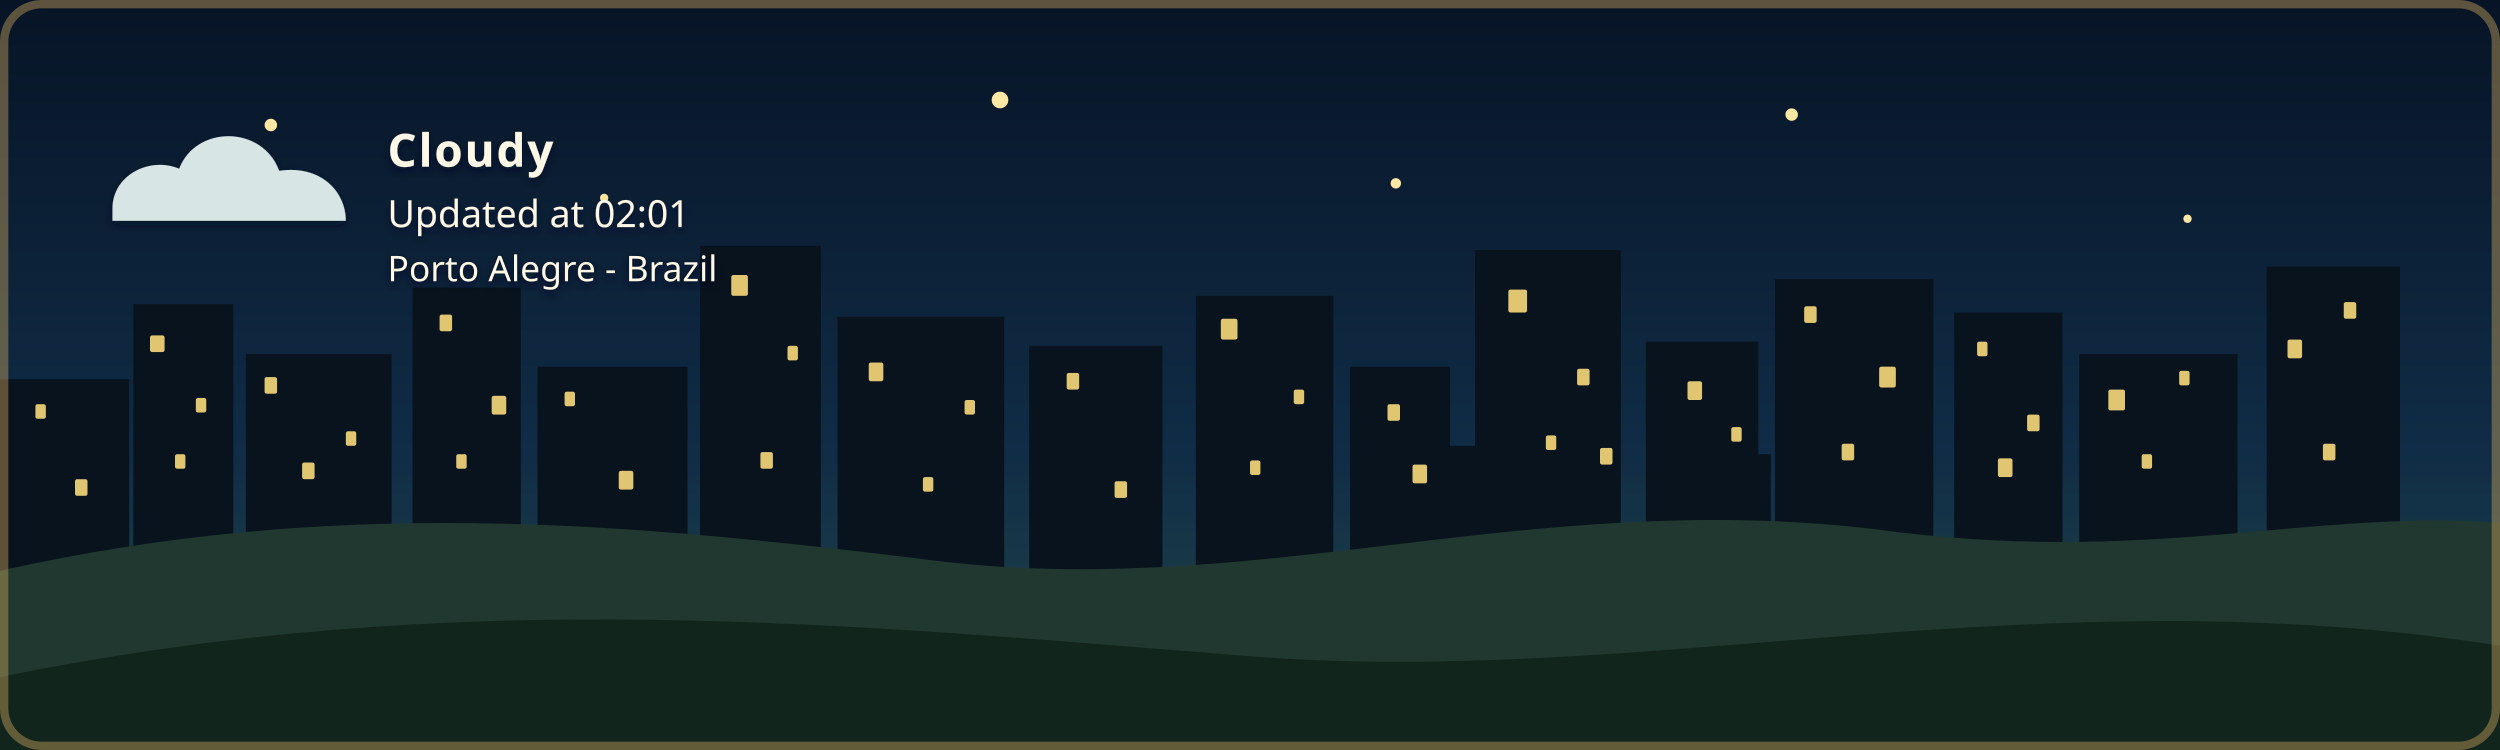
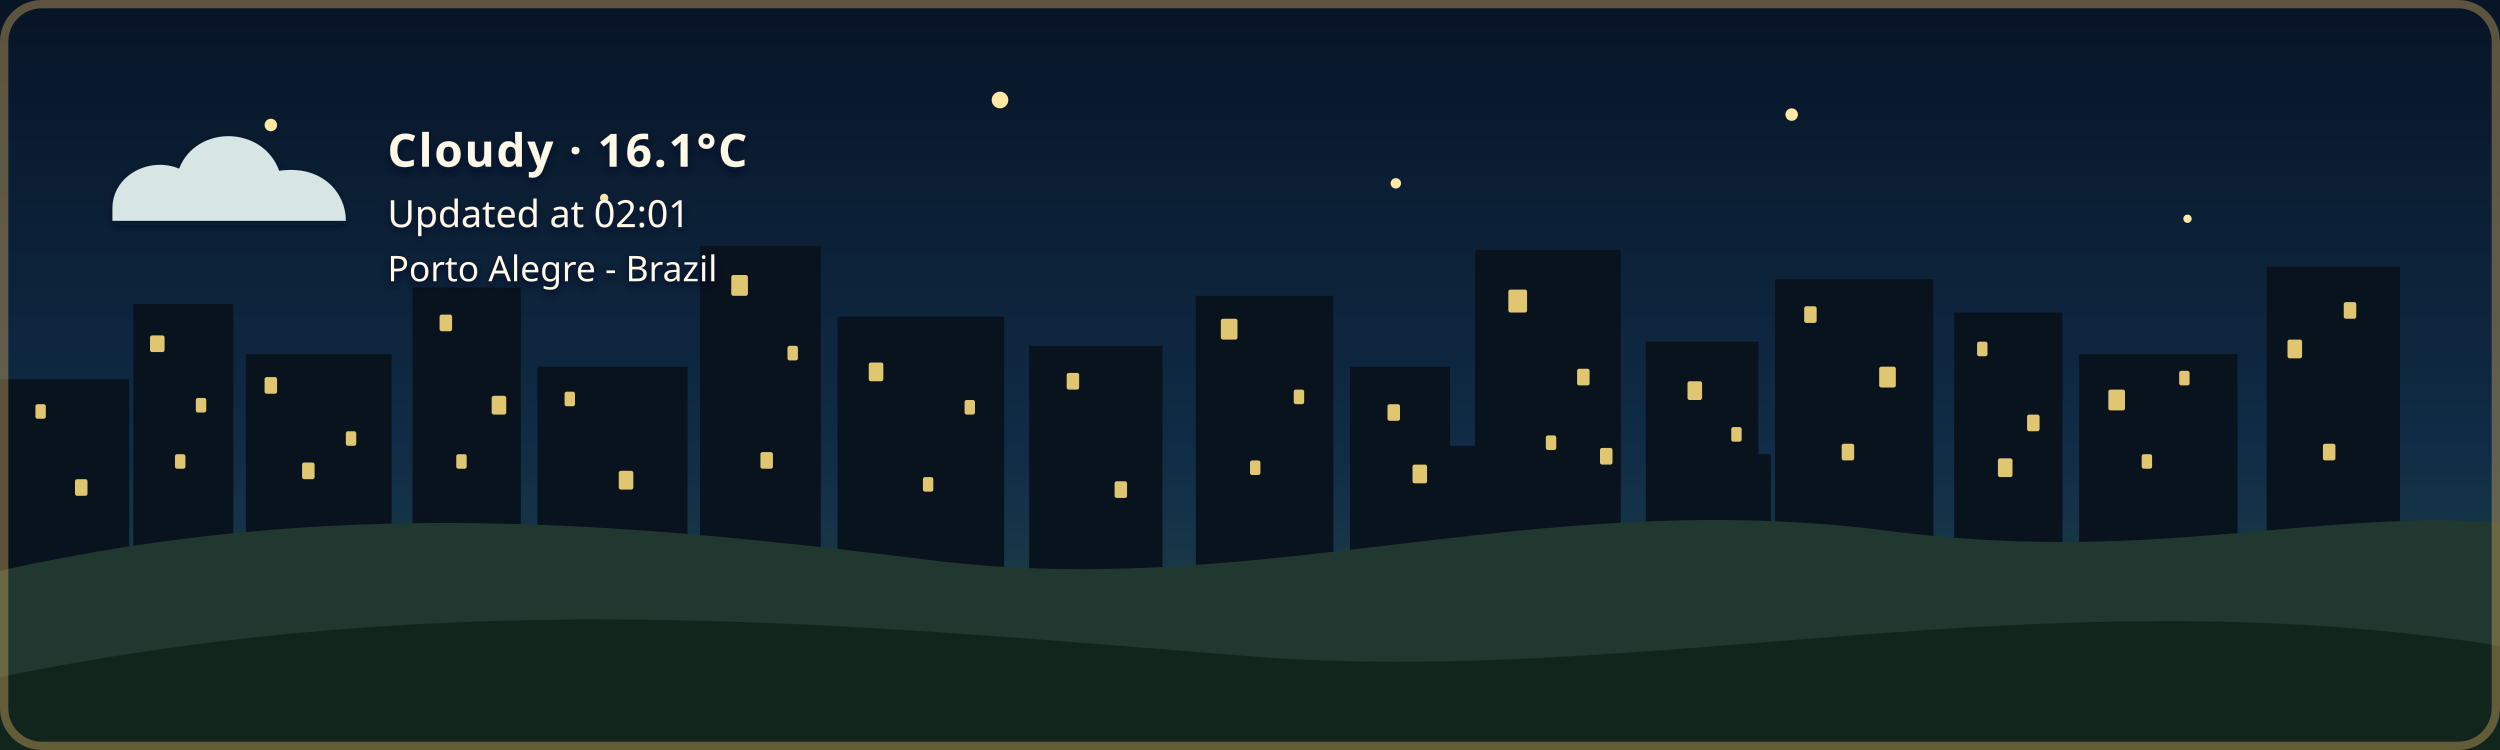
<svg xmlns="http://www.w3.org/2000/svg" width="1200" height="360" viewBox="0 0 1200 360" role="img" aria-labelledby="title description" class="github-time-night weather-cloudy alert-none" data-temperature="16.1°C" lang="en-US">
  <defs>
    <linearGradient id="daySky" x1="0" y1="0" x2="0" y2="1">
      <stop offset="0%" stop-color="#87c9e8" />
      <stop offset="65%" stop-color="#f6d99a" />
      <stop offset="100%" stop-color="#f4b66e" />
    </linearGradient>
    <linearGradient id="sunsetSky" x1="0" y1="0" x2="0" y2="1">
      <stop offset="0%" stop-color="#4d568f" />
      <stop offset="55%" stop-color="#d46a66" />
      <stop offset="100%" stop-color="#f4a259" />
    </linearGradient>
    <linearGradient id="nightSky" x1="0" y1="0" x2="0" y2="1">
      <stop offset="0%" stop-color="#071426" />
      <stop offset="60%" stop-color="#102c46" />
      <stop offset="100%" stop-color="#244b4a" />
    </linearGradient>
    <linearGradient id="dawnSky" x1="0" y1="0" x2="0" y2="1">
      <stop offset="0%" stop-color="#766b9f" />
      <stop offset="55%" stop-color="#d7939b" />
      <stop offset="100%" stop-color="#f4c280" />
    </linearGradient>
+     <radialGradient id="weatherSunFill" cx="35%" cy="30%" r="72%">
+       <stop offset="0%" stop-color="#fff4b8" />
+       <stop offset="58%" stop-color="#ffdc7a" />
+       <stop offset="100%" stop-color="#f2b84f" />
+     </radialGradient>
+     <linearGradient id="weatherMoonFill" x1="0" y1="0" x2="1" y2="1">
+       <stop offset="0%" stop-color="#fff4bd" />
+       <stop offset="62%" stop-color="#ffe08a" />
+       <stop offset="100%" stop-color="#e9b957" />
+     </linearGradient>
    <filter id="weatherContentShadow" x="-20" y="-20" width="500" height="180" filterUnits="userSpaceOnUse">
      <feGaussianBlur in="SourceAlpha" stdDeviation="2" result="shadowBlur" />
      <feOffset in="shadowBlur" dx="0" dy="2" result="shadowOffset" />
      <feFlood flood-color="#071426" flood-opacity="0.65" result="shadowColor" />
      <feComposite in="shadowColor" in2="shadowOffset" operator="in" result="shadow" />
      <feMerge>
        <feMergeNode in="shadow" />
        <feMergeNode in="SourceGraphic" />
      </feMerge>
    </filter>
-     <clipPath id="cityWindowClip">
-       <rect x="0" y="182" width="62" height="94" />
-       <rect x="64" y="146" width="48" height="130" />
-       <rect x="118" y="170" width="70" height="106" />
-       <rect x="198" y="138" width="52" height="138" />
-       <rect x="258" y="176" width="72" height="100" />
-       <rect x="336" y="118" width="58" height="158" />
-       <rect x="402" y="152" width="80" height="124" />
-       <rect x="494" y="166" width="64" height="110" />
-       <rect x="574" y="142" width="66" height="134" />
-       <rect x="648" y="176" width="48" height="100" />
-       <rect x="708" y="120" width="70" height="156" />
-       <rect x="790" y="164" width="54" height="112" />
-       <rect x="852" y="134" width="76" height="142" />
-       <rect x="938" y="150" width="52" height="126" />
-       <rect x="998" y="170" width="76" height="106" />
-       <rect x="1088" y="128" width="64" height="148" />
-       <rect x="24" y="226" width="28" height="50" />
-       <rect x="88" y="210" width="18" height="66" />
-       <rect x="148" y="218" width="22" height="58" />
-       <rect x="214" y="206" width="22" height="70" />
-       <rect x="282" y="210" width="18" height="66" />
-       <rect x="362" y="206" width="22" height="70" />
-       <rect x="430" y="220" width="18" height="56" />
-       <rect x="528" y="220" width="20" height="56" />
-       <rect x="606" y="214" width="22" height="62" />
-       <rect x="690" y="214" width="18" height="62" />
-       <rect x="754" y="208" width="18" height="68" />
-       <rect x="830" y="218" width="20" height="58" />
-       <rect x="892" y="214" width="18" height="62" />
-       <rect x="960" y="224" width="18" height="52" />
-       <rect x="1018" y="218" width="22" height="58" />
-       <rect x="1108" y="210" width="18" height="66" />
-     </clipPath>
  </defs>
  <style>
    /* The sky state is updated by the GitHub Action based on local time. */

    .sky {
      animation: none !important;
    }

    .github-time-day .day-sky,
    .github-time-sunset .sunset-sky,
    .github-time-night .night-sky,
    .github-time-dawn .dawn-sky {
      opacity: 1;
    }

    .github-time-day .sunset-sky,
    .github-time-day .night-sky,
    .github-time-day .dawn-sky,
    .github-time-sunset .day-sky,
    .github-time-sunset .night-sky,
    .github-time-sunset .dawn-sky,
    .github-time-night .day-sky,
    .github-time-night .sunset-sky,
    .github-time-night .dawn-sky,
    .github-time-dawn .day-sky,
    .github-time-dawn .sunset-sky,
    .github-time-dawn .night-sky {
      opacity: 0;
    }

    .github-time-day .day-sky,
    .github-time-sunset .sunset-sky,
    .github-time-night .night-sky,
    .github-time-dawn .dawn-sky {
      animation: sky-fade-in 2.5s ease both !important;
    }

    .weather-effect {
      display: none;
    }

    .github-time-night.weather-clear .weather-moon,
    .github-time-day.weather-clear .weather-sun,
    .github-time-sunset.weather-clear .weather-sun,
    .github-time-dawn.weather-clear .weather-sun,
    .weather-cloudy .weather-cloud,
    .weather-rain .weather-cloud,
    .weather-rain .weather-rainfall,
+     .weather-wind-rain .weather-cloud,
+     .weather-wind-rain .weather-wind,
+     .weather-wind-rain .weather-wind-rainfall,
    .weather-storm .weather-cloud,
    .weather-storm .weather-rainfall,
    .weather-storm .weather-lightning,
    .weather-snow .weather-cloud,
    .weather-snow .weather-snowfall {
      display: block;
    }

    .weather-sun {
      transform-box: fill-box;
      transform-origin: center;
      animation: weather-pulse 4s ease-in-out infinite;
    }

    .weather-moon {
      animation: moon-glow 4s ease-in-out infinite;
    }

    .weather-cloud path {
      animation: cloud-drift 8s ease-in-out infinite alternate;
    }

    .weather-rainfall path {
      animation: rain-fall 1.4s linear infinite;
    }

    .weather-rainfall path:nth-child(2) {
      animation-delay: 0.35s;
    }

    .weather-rainfall path:nth-child(3) {
      animation-delay: 0.7s;
+     }
+ 
+     .weather-wind-rainfall path {
+       animation: wind-rain-fall 1.15s linear infinite;
+     }
+ 
+     .weather-wind-rainfall path:nth-child(2) {
+       animation-delay: 0.3s;
+     }
+ 
+     .weather-wind-rainfall path:nth-child(3) {
+       animation-delay: 0.6s;
+     }
+ 
+     .weather-wind path {
+       animation: wind-sweep 1.8s ease-in-out infinite;
+     }
+ 
+     .weather-wind path:nth-child(2) {
+       animation-delay: 0.45s;
    }

    .weather-snowfall circle {
      animation: snow-fall 3s ease-in-out infinite;
    }

    .weather-snowfall circle:nth-child(2) {
      animation-delay: 1s;
    }

    .weather-snowfall circle:nth-child(3) {
      animation-delay: 2s;
    }

    .weather-lightning {
      animation: lightning-flash 4s ease-in-out infinite;
    }

    svg.github-time-day .city-back,
    svg.github-time-day .city-mid {
      fill: #36545a;
    }

    svg.github-time-sunset .city-back,
    svg.github-time-sunset .city-mid {
      fill: #303247;
    }

    svg.github-time-night .city-back,
    svg.github-time-night .city-mid {
      fill: #08131d;
    }

    svg.github-time-dawn .city-back,
    svg.github-time-dawn .city-mid {
      fill: #404158;
    }

    .city-window {
      opacity: 0;
      fill: #f8d97a;
    }

    svg.github-time-night .city-window,
    svg.github-time-dawn .city-window,
    svg.github-time-sunset .city-window {
      opacity: 0.9;
    }

    #weather-alert-level,
    #weather-alert-detail {
      display: none;
    }

    svg.alert-yellow #weather-alert-level,
    svg.alert-yellow #weather-alert-detail,
    svg.alert-orange #weather-alert-level,
    svg.alert-orange #weather-alert-detail,
    svg.alert-red #weather-alert-level,
    svg.alert-red #weather-alert-detail {
      display: block;
    }

    svg.alert-yellow #weather-alert-level {
      fill: #f4d35e;
    }

    svg.alert-yellow #weather-alert-detail {
      fill: #fff3b3;
    }

    svg.alert-orange #weather-alert-level {
      fill: #f9a74f;
    }

    svg.alert-orange #weather-alert-detail {
      fill: #ffd0a0;
    }

    svg.alert-red #weather-alert-level {
      fill: #ff675c;
    }

    svg.alert-red #weather-alert-detail {
      fill: #ffc2bf;
    }

    #weather-description,
    #weather-time,
    #weather-alert-level,
    #weather-alert-detail,
    #weather-location {
      animation: info-fade-in 1.5s ease both;
      font-family: sans-serif;
    }

    #weather-description {
      letter-spacing: 0.04em;
    }

-     svg.alert-none #weather-location {
-       y: 87;
-     }
- 
-     svg.alert-yellow #weather-location,
-     svg.alert-orange #weather-location,
-     svg.alert-red #weather-location {
-       y: 133;
-     }
- 
    @keyframes sky-fade-in {
      from {
        opacity: 0;
      }

      to {
        opacity: 1;
      }
    }

    @keyframes info-fade-in {
      from {
        opacity: 0;
        transform: translateY(6px);
      }

      to {
        opacity: 1;
        transform: translateY(0);
      }
    }

    @keyframes weather-pulse {
      0%,
      100% {
        opacity: 0.85;
        transform: scale(0.96);
      }

      50% {
        opacity: 1;
        transform: scale(1.04);
      }
    }

    @keyframes moon-glow {
      0%,
      100% {
        opacity: 0.8;
      }

      50% {
        opacity: 1;
      }
    }

    @keyframes cloud-drift {
      from {
        transform: translateX(-5px);
      }

      to {
        transform: translateX(8px);
      }
    }

    @keyframes rain-fall {
      0% {
        opacity: 0;
        transform: translateY(-7px);
      }

      25%,
      75% {
        opacity: 1;
      }

      100% {
        opacity: 0;
        transform: translateY(10px);
      }
    }

+     @keyframes wind-rain-fall {
+       0% {
+         opacity: 0;
+         transform: translate(-6px, -5px);
+       }
+ 
+       25%,
+       75% {
+         opacity: 1;
+       }
+ 
+       100% {
+         opacity: 0;
+         transform: translate(8px, 10px);
+       }
+     }
+ 
+     @keyframes wind-sweep {
+       0%,
+       100% {
+         opacity: 0.3;
+         transform: translateX(-7px);
+       }
+ 
+       50% {
+         opacity: 1;
+         transform: translateX(6px);
+       }
+     }
+ 
    @keyframes snow-fall {
      0%,
      100% {
        opacity: 0.35;
        transform: translateY(-5px);
      }

      50% {
        opacity: 1;
        transform: translate(5px, 8px);
      }
    }

    @keyframes lightning-flash {
      0%,
      88%,
      100% {
        opacity: 0;
      }

      90%,
      93% {
        opacity: 1;
      }
    }

-     .day-sky {
-       animation-name: day-cycle;
-     }
- 
-     .sunset-sky {
-       animation-name: sunset-cycle;
-     }
- 
-     .night-sky {
-       animation-name: night-cycle;
-     }
- 
-     .dawn-sky {
-       animation-name: dawn-cycle;
-     }
- 
    .stars {
-       animation: none;
+       opacity: 0;
+     }
+ 
+     .github-time-sunset .stars,
+     .github-time-dawn .stars {
+       opacity: 0.35;
+     }
+ 
+     .github-time-night .stars {
+       opacity: 1;
    }

    .star {
      animation: twinkle 2.5s ease-in-out infinite;
      transform-box: fill-box;
      transform-origin: center;
    }

    .star:nth-child(2) {
      animation-delay: 0.5s;
    }

    .star:nth-child(3) {
      animation-delay: 1s;
    }

    .star:nth-child(4) {
      animation-delay: 1.5s;
-     }
- 
-     @keyframes day-cycle {
-       0%,
-       18% {
-         opacity: 1;
-       }
- 
-       32%,
-       82% {
-         opacity: 0;
-       }
- 
-       94%,
-       100% {
-         opacity: 1;
-       }
-     }
- 
-     @keyframes sunset-cycle {
-       0%,
-       15% {
-         opacity: 0;
-       }
- 
-       30% {
-         opacity: 1;
-       }
- 
-       45%,
-       100% {
-         opacity: 0;
-       }
-     }
- 
-     @keyframes night-cycle {
-       0%,
-       35% {
-         opacity: 0;
-       }
- 
-       48%,
-       68% {
-         opacity: 1;
-       }
- 
-       82%,
-       100% {
-         opacity: 0;
-       }
-     }
- 
-     @keyframes dawn-cycle {
-       0%,
-       62% {
-         opacity: 0;
-       }
- 
-       78% {
-         opacity: 1;
-       }
- 
-       94%,
-       100% {
-         opacity: 0;
-       }
-     }
- 
-     @keyframes stars-cycle {
-       0%,
-       38% {
-         opacity: 0;
-       }
- 
-       50%,
-       66% {
-         opacity: 1;
-       }
- 
-       78%,
-       100% {
-         opacity: 0;
-       }
    }

    @keyframes twinkle {
      0%,
      100% {
        opacity: 0.25;
        transform: scale(0.8);
      }

      50% {
        opacity: 1;
        transform: scale(1.25);
      }
    }

    /*
     * Disable animations when the visitor has requested reduced motion.
     */
    @media (prefers-reduced-motion: reduce) {
      .sky,
      .stars,
      .star,
      .weather-sun,
      .weather-moon,
      .weather-cloud path,
      .weather-rainfall path,
+       .weather-wind-rainfall path,
+       .weather-wind path,
      .weather-snowfall circle,
-       .weather-lightning {
-         animation: none;
-       }
- 
-       .sunset-sky,
-       .night-sky,
-       .dawn-sky {
-         display: none;
+       .weather-lightning,
+       #weather-description,
+       #weather-time,
+       #weather-alert-level,
+       #weather-alert-detail,
+       #weather-location {
+         animation: none !important;
      }
    }
  </style>
  <g id="skies">
    <rect class="sky day-sky" width="1200" height="360" fill="url(#daySky)" />
    <rect class="sky sunset-sky" width="1200" height="360" fill="url(#sunsetSky)" />
    <rect class="sky night-sky" width="1200" height="360" fill="url(#nightSky)" />
    <rect class="sky dawn-sky" width="1200" height="360" fill="url(#dawnSky)" />
  </g>
  <g class="stars" fill="#ffe8a3">
    <circle class="star" cx="130" cy="60" r="3" />
    <circle class="star" cx="290" cy="95" r="2" />
    <circle class="star" cx="480" cy="48" r="4" />
    <circle class="star" cx="670" cy="88" r="2.5" />
    <circle class="star" cx="860" cy="55" r="3" />
    <circle class="star" cx="1050" cy="105" r="2" />
  </g>
  <g class="city-shape">
    <g class="city-back">
      <rect x="0" y="182" width="62" height="94" />
      <rect x="64" y="146" width="48" height="130" />
      <rect x="118" y="170" width="70" height="106" />
      <rect x="198" y="138" width="52" height="138" />
      <rect x="258" y="176" width="72" height="100" />
      <rect x="336" y="118" width="58" height="158" />
      <rect x="402" y="152" width="80" height="124" />
      <rect x="494" y="166" width="64" height="110" />
      <rect x="574" y="142" width="66" height="134" />
      <rect x="648" y="176" width="48" height="100" />
      <rect x="708" y="120" width="70" height="156" />
      <rect x="790" y="164" width="54" height="112" />
      <rect x="852" y="134" width="76" height="142" />
      <rect x="938" y="150" width="52" height="126" />
      <rect x="998" y="170" width="76" height="106" />
      <rect x="1088" y="128" width="64" height="148" />
    </g>
    <g class="city-mid">
      <rect x="24" y="226" width="28" height="50" />
      <rect x="88" y="210" width="18" height="66" />
      <rect x="148" y="218" width="22" height="58" />
      <rect x="214" y="206" width="22" height="70" />
      <rect x="282" y="210" width="18" height="66" />
      <rect x="362" y="206" width="22" height="70" />
      <rect x="430" y="220" width="18" height="56" />
      <rect x="528" y="220" width="20" height="56" />
      <rect x="606" y="214" width="22" height="62" />
      <rect x="690" y="214" width="18" height="62" />
      <rect x="754" y="208" width="18" height="68" />
      <rect x="830" y="218" width="20" height="58" />
      <rect x="892" y="214" width="18" height="62" />
      <rect x="960" y="224" width="18" height="52" />
      <rect x="1018" y="218" width="22" height="58" />
      <rect x="1108" y="210" width="18" height="66" />
    </g>
-     <g class="city-window" clip-path="url(#cityWindowClip)">
+     <g class="city-window">
      <rect x="17" y="194" width="5" height="7" rx="1" />
      <rect x="36" y="230" width="6" height="8" rx="1" />
      <rect x="72" y="161" width="7" height="8" rx="1" />
      <rect x="84" y="218" width="5" height="7" rx="1" />
      <rect x="94" y="191" width="5" height="7" rx="1" />
      <rect x="127" y="181" width="6" height="8" rx="1" />
      <rect x="145" y="222" width="6" height="8" rx="1" />
      <rect x="166" y="207" width="5" height="7" rx="1" />
      <rect x="211" y="151" width="6" height="8" rx="1" />
      <rect x="219" y="218" width="5" height="7" rx="1" />
      <rect x="236" y="190" width="7" height="9" rx="1" />
      <rect x="271" y="188" width="5" height="7" rx="1" />
      <rect x="297" y="226" width="7" height="9" rx="1" />
      <rect x="351" y="132" width="8" height="10" rx="1" />
      <rect x="365" y="217" width="6" height="8" rx="1" />
      <rect x="378" y="166" width="5" height="7" rx="1" />
      <rect x="417" y="174" width="7" height="9" rx="1" />
      <rect x="443" y="229" width="5" height="7" rx="1" />
      <rect x="463" y="192" width="5" height="7" rx="1" />
      <rect x="512" y="179" width="6" height="8" rx="1" />
      <rect x="535" y="231" width="6" height="8" rx="1" />
      <rect x="586" y="153" width="8" height="10" rx="1" />
      <rect x="600" y="221" width="5" height="7" rx="1" />
      <rect x="621" y="187" width="5" height="7" rx="1" />
      <rect x="666" y="194" width="6" height="8" rx="1" />
      <rect x="678" y="223" width="7" height="9" rx="1" />
      <rect x="724" y="139" width="9" height="11" rx="1" />
      <rect x="742" y="209" width="5" height="7" rx="1" />
      <rect x="757" y="177" width="6" height="8" rx="1" />
      <rect x="768" y="215" width="6" height="8" rx="1" />
      <rect x="810" y="183" width="7" height="9" rx="1" />
      <rect x="831" y="205" width="5" height="7" rx="1" />
      <rect x="866" y="147" width="6" height="8" rx="1" />
      <rect x="884" y="213" width="6" height="8" rx="1" />
      <rect x="902" y="176" width="8" height="10" rx="1" />
      <rect x="949" y="164" width="5" height="7" rx="1" />
      <rect x="959" y="220" width="7" height="9" rx="1" />
      <rect x="973" y="199" width="6" height="8" rx="1" />
      <rect x="1012" y="187" width="8" height="10" rx="1" />
      <rect x="1028" y="218" width="5" height="7" rx="1" />
      <rect x="1046" y="178" width="5" height="7" rx="1" />
      <rect x="1098" y="163" width="7" height="9" rx="1" />
      <rect x="1115" y="213" width="6" height="8" rx="1" />
      <rect x="1125" y="145" width="6" height="8" rx="1" />
    </g>
  </g>
  <g transform="translate(54 48)" filter="url(#weatherContentShadow)">
-     <g class="weather-effect weather-sun" fill="#ffe29a">
-       <circle cx="34" cy="34" r="22" />
-       <g stroke="#ffe29a" stroke-width="4" stroke-linecap="round">
-         <path d="M 34 2 V 12" />
-         <path d="M 34 56 V 66" />
-         <path d="M 2 34 H 12" />
-         <path d="M 56 34 H 66" />
+     <g class="weather-effect weather-sun">
+       <circle cx="34" cy="34" r="23" fill="url(#weatherSunFill)" />
+       <g stroke="#ffd66f" stroke-width="4" stroke-linecap="round">
+         <path d="M 34 0 V 8" />
+         <path d="M 34 60 V 68" />
+         <path d="M 0 34 H 8" />
+         <path d="M 60 34 H 68" />
+         <path d="M 10 10 L 16 16" />
+         <path d="M 52 52 L 58 58" />
+         <path d="M 58 10 L 52 16" />
+         <path d="M 16 52 L 10 58" />
      </g>
    </g>
-     <g class="weather-effect weather-moon" fill="#ffe8a3">
-       <circle cx="34" cy="34" r="25" />
-       <circle cx="45" cy="24" r="25" fill="#102c46" />
+     <g class="weather-effect weather-moon">
+       <path d="M 54 4 C 38 7, 26 20, 26 36 C 26 53, 39 66, 56 66 C 65 66, 74 62, 80 56 C 76 57, 72 58, 68 58 C 51 58, 38 45, 38 28 C 38 18, 44 9, 54 4 Z" fill="url(#weatherMoonFill)" />
    </g>
    <g class="weather-effect weather-cloud" fill="#d7e5e5">
      <path d="M 0 52 C 0 36, 18 27, 32 33 C 40 12, 72 12, 80 34 C 100 31, 112 44, 112 58 H 0 Z" />
    </g>
    <g class="weather-effect weather-rainfall" stroke="#b9e3ed" stroke-width="4" stroke-linecap="round">
      <path d="M 22 72 l -7 17" />
      <path d="M 52 72 l -7 17" />
      <path d="M 82 72 l -7 17" />
    </g>
+     <g class="weather-effect weather-wind-rainfall" stroke="#b9e3ed" stroke-width="4" stroke-linecap="round">
+       <path d="M 50 70 l -10 19" />
+       <path d="M 75 70 l -10 19" />
+       <path d="M 100 70 l -10 19" />
+     </g>
+     <g class="weather-effect weather-wind" fill="none" stroke="#eef8ff" stroke-width="3.5" stroke-linecap="round">
+       <path d="M 2 73 C 12 68, 22 68, 32 72" />
+       <path d="M 2 88 C 13 83, 24 83, 34 87" />
+     </g>
    <g class="weather-effect weather-lightning" fill="#ffe37b">
      <path d="M 62 68 l -14 27 h 12 l -7 20 l 24 -31 h -13 z" />
    </g>
    <g class="weather-effect weather-snowfall" fill="#eef8ff">
      <circle cx="22" cy="78" r="4" />
      <circle cx="52" cy="91" r="4" />
      <circle cx="82" cy="78" r="4" />
    </g>
-     <text id="weather-description" x="132" y="32" fill="#fff8e7" font-family="sans-serif" font-size="22" font-weight="600">Cloudy</text>
+     <text id="weather-description" x="132" y="32" fill="#fff8e7" font-family="sans-serif" font-size="22" font-weight="600">Cloudy · 16.1°C</text>
    <text id="weather-time" x="132" y="61" fill="#fff8e7" font-family="sans-serif" font-size="18">Updated at 02:01</text>
    <text id="weather-alert-level" x="132" y="87" fill="#eaf3ff" font-family="sans-serif" font-size="12" font-weight="700" letter-spacing="1.8" />
    <text id="weather-alert-detail" x="132" y="108" fill="#eef7ff" font-family="sans-serif" font-size="14" opacity="0.9" />
    <text id="weather-location" x="132" y="87" fill="#fff8e7" stroke="#071426" stroke-width="0.8" stroke-opacity="0.65" paint-order="stroke fill" font-family="sans-serif" font-size="17" font-weight="500">Porto Alegre - Brazil</text>
  </g>
  <path d="       M 0 274       C 160 238, 300 251, 440 268       C 600 290, 730 234, 900 254       C 1030 272, 1110 244, 1200 251       L 1200 360       L 0 360       Z     " fill="#20382f" />
  <path d="       M 0 325       C 220 280, 410 300, 600 315       C 790 330, 980 275, 1200 310       L 1200 360       L 0 360       Z     " fill="#12251d" />
  <rect x="2" y="2" width="1196" height="356" rx="18" fill="none" stroke="#c6a15b" stroke-width="4" stroke-opacity="0.45" />
</svg>
